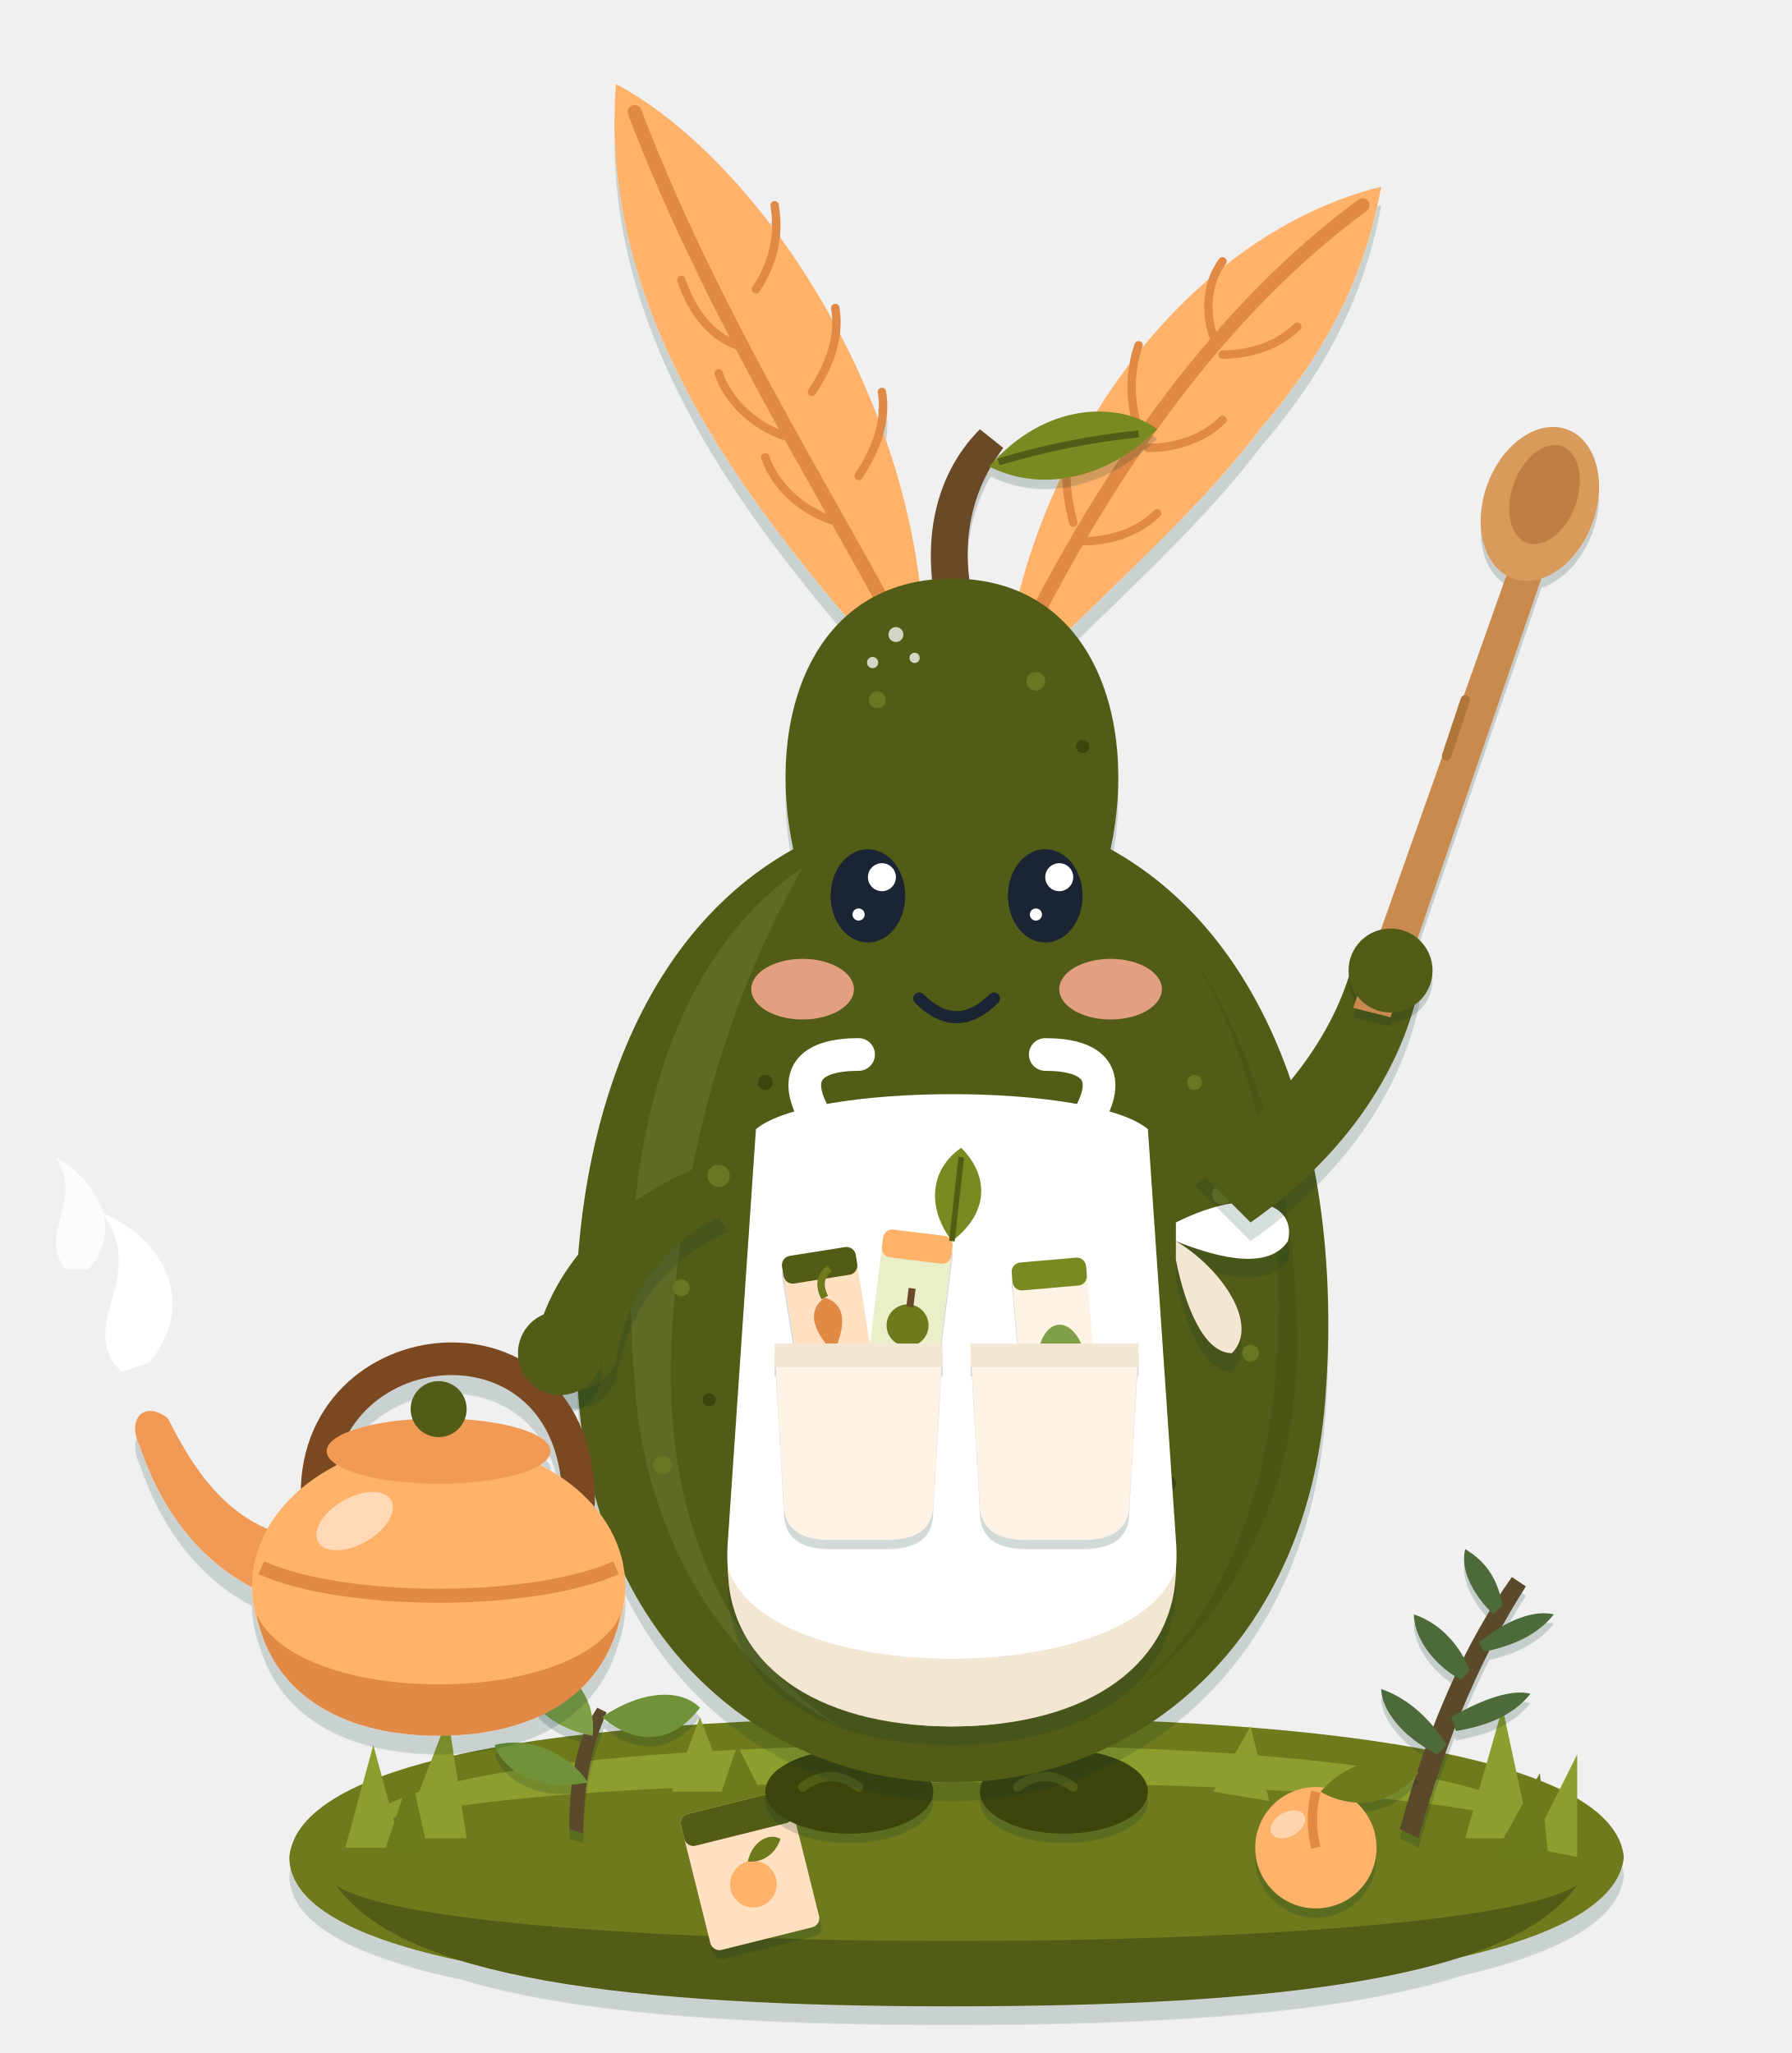
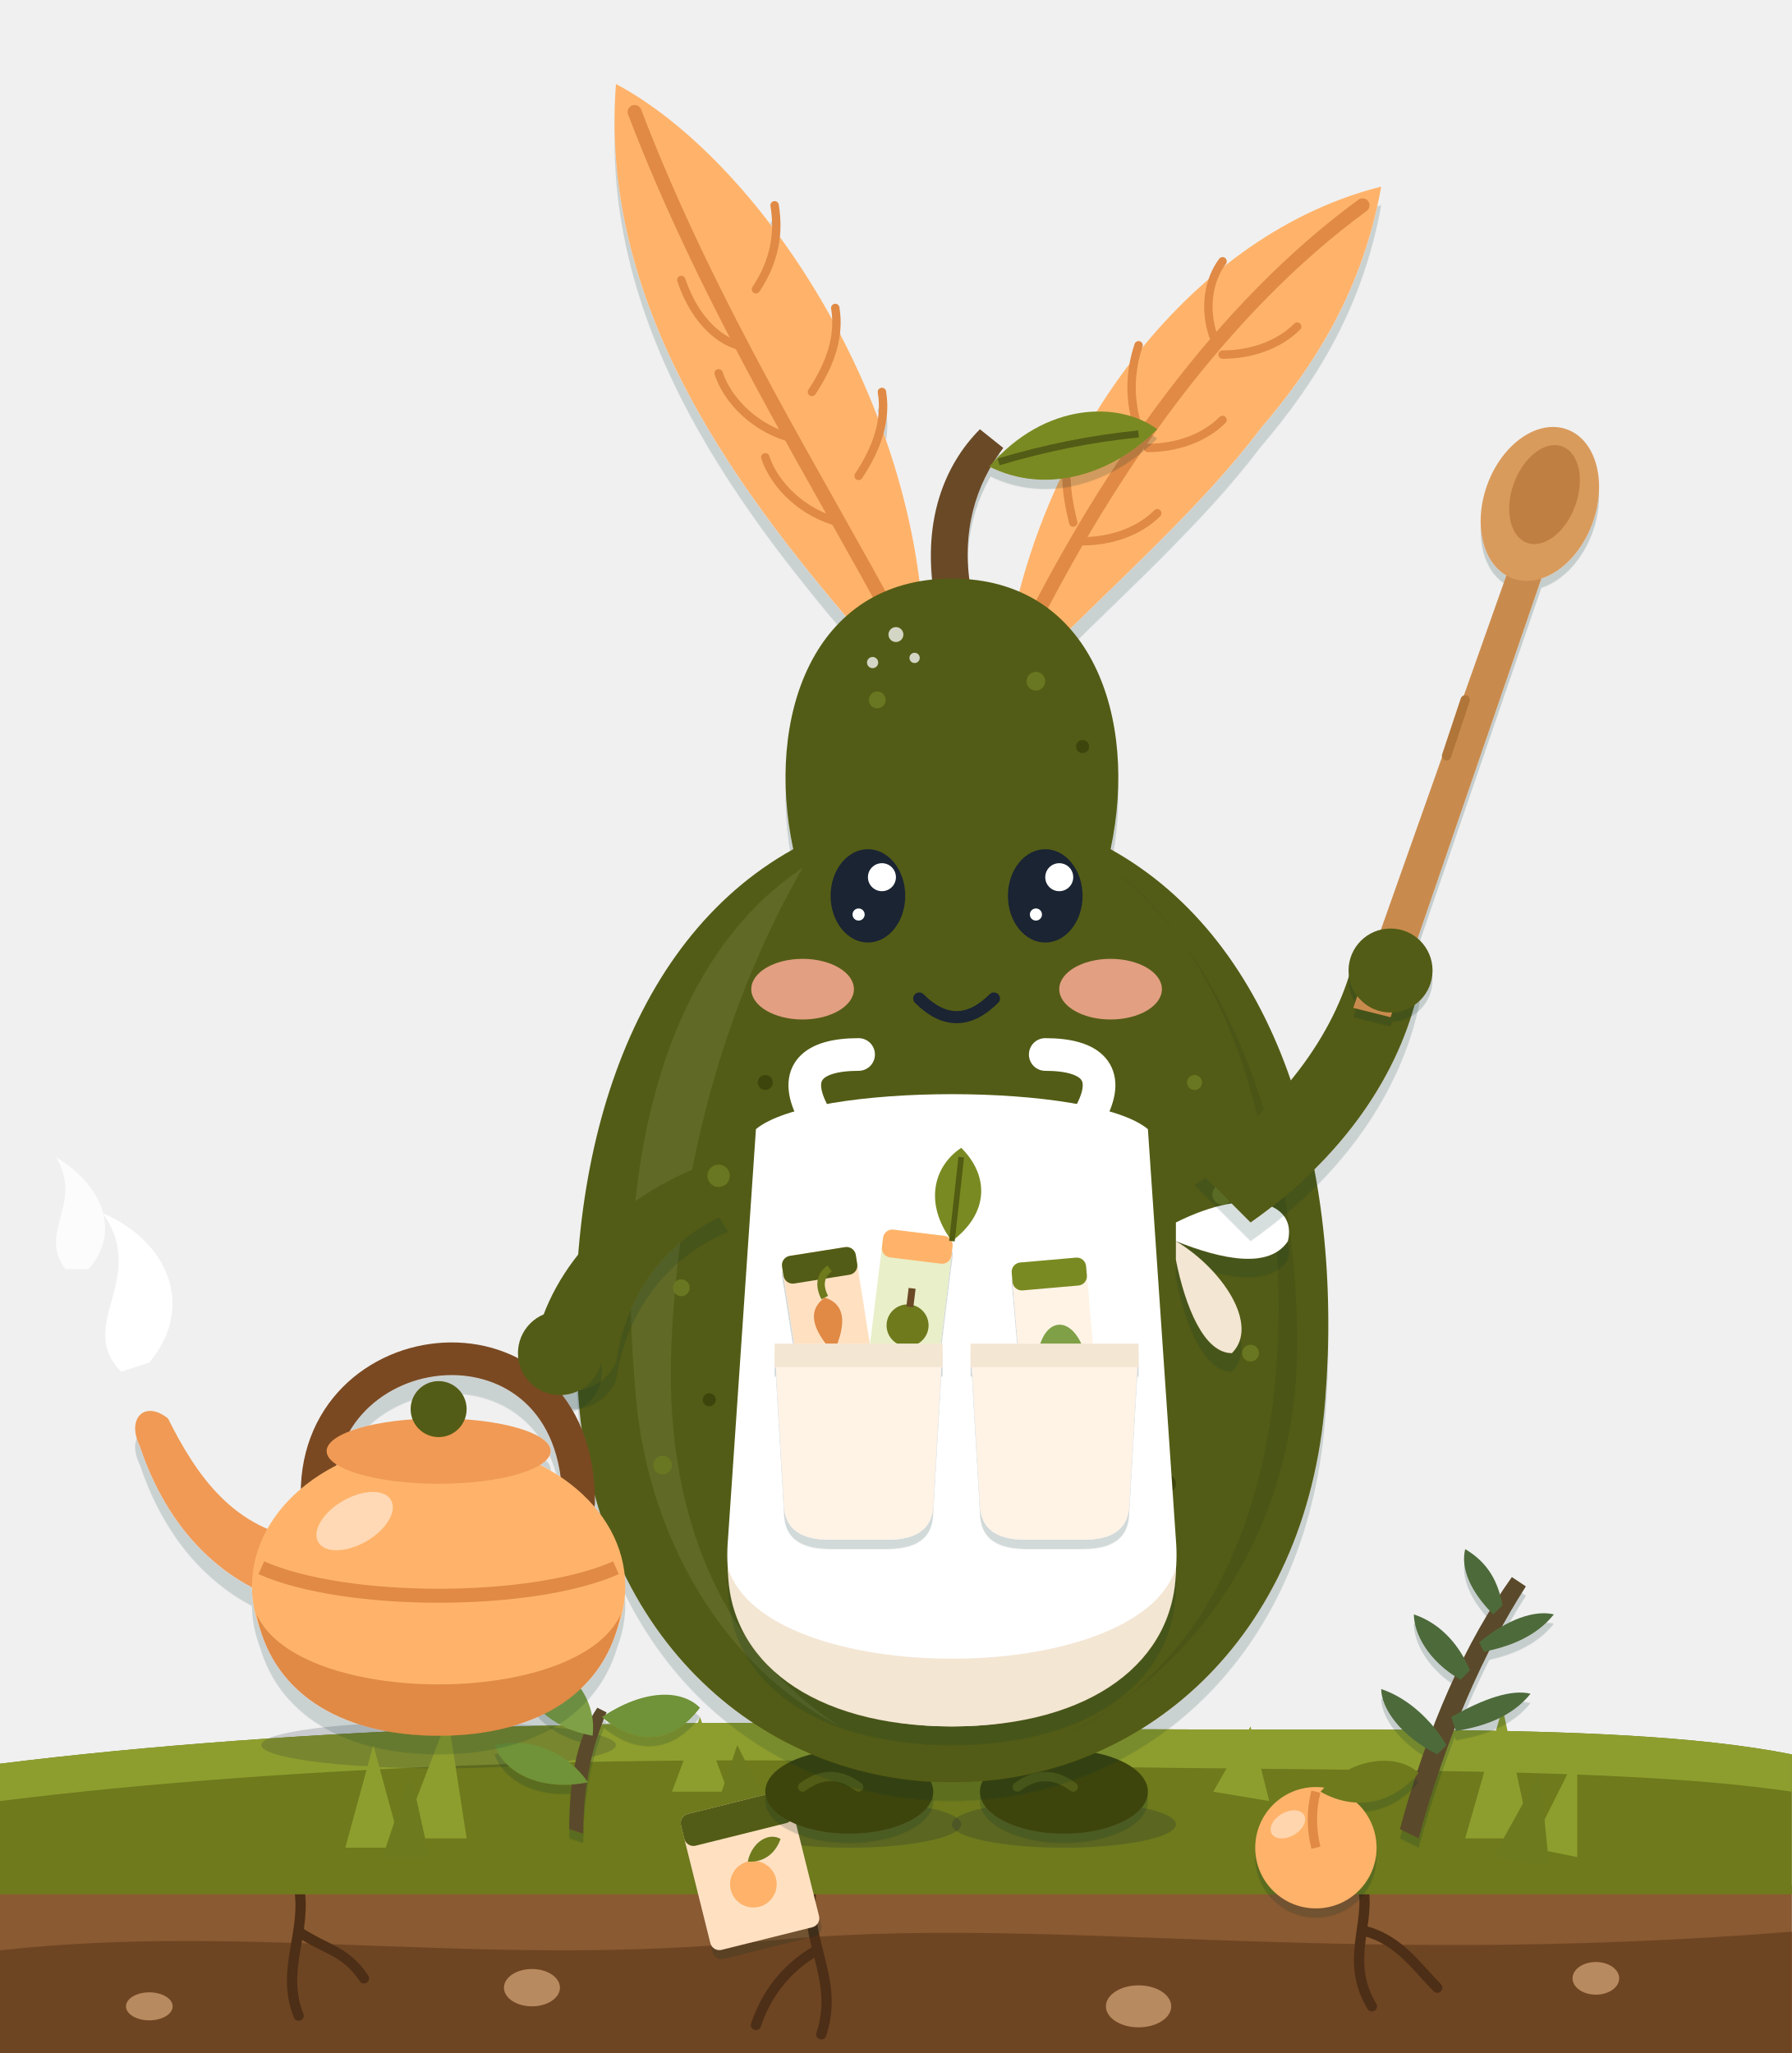
<svg xmlns="http://www.w3.org/2000/svg" viewBox="-24 0 384 440" role="img" aria-labelledby="t d">
  <defs>
    <filter id="layer" x="-10%" y="-10%" width="120%" height="130%">
      <feOffset in="SourceAlpha" dy="4" result="drop" />
      <feFlood flood-color="#1A2433" flood-opacity="0.16" />
      <feComposite in2="drop" operator="in" result="shade" />
      <feMerge>
        <feMergeNode in="shade" />
        <feMergeNode in="SourceGraphic" />
      </feMerge>
    </filter>
    <filter id="layer-sm" x="-10%" y="-10%" width="120%" height="130%">
      <feOffset in="SourceAlpha" dy="2" result="drop" />
      <feFlood flood-color="#1A2433" flood-opacity="0.18" />
      <feComposite in2="drop" operator="in" result="shade" />
      <feMerge>
        <feMergeNode in="shade" />
        <feMergeNode in="SourceGraphic" />
      </feMerge>
    </filter>
  </defs>
  <g filter="url(#layer)">
-     <path d="M38 398 C40 378 92 368 180 368 C268 368 322 378 324 398 C322 418 268 428 180 428 C92 428 38 418 38 398 Z" fill="#6E7A1E" />
-     <path d="M52 392 C60 380 110 374 180 374 C250 374 300 380 308 392 C292 386 250 382 180 382 C110 382 68 386 52 392 Z" fill="#8E9E2E" />
-     <path d="M48 404 C70 420 290 420 314 404 C300 424 250 430 180 430 C110 430 62 424 48 404 Z" fill="#525C12" />
-   </g>
+     <path d="M-24 404 L360 404 L360 440 L-24 440 Z" fill="#8A5A30" />
+     <path d="M-24 418 C30 412 80 422 140 416 C200 410 260 422 360 414 L360 440 L-24 440 Z" fill="#6E4424" />
+     <g stroke="#4E2F17" stroke-width="2.2" fill="none" stroke-linecap="round">
+       <path d="M40 404 C42 414 36 422 40 432" />
+       <path d="M40 414 C46 418 50 418 54 424" />
+       <path d="M150 404 C148 416 156 424 152 436" />
+       <path d="M151 418 C144 422 140 428 138 434" />
+       <path d="M268 404 C270 412 264 420 270 430" />
+       <path d="M269 414 C276 416 280 422 284 426" />
+     </g>
+     <g fill="#B88A5E">
+       <ellipse cx="90" cy="426" rx="6" ry="4" />
+       <ellipse cx="220" cy="430" rx="7" ry="4.5" />
+       <ellipse cx="318" cy="424" rx="5" ry="3.5" />
+       <ellipse cx="8" cy="430" rx="5" ry="3" />
+     </g>
+     <path d="M-24 378 C40 370 120 368 180 370 C250 372 320 368 360 376 L360 406 L-24 406 Z" fill="#6E7A1E" />
+     <path d="M-24 378 C40 370 120 368 180 370 C250 372 320 368 360 376 L360 384 C320 378 250 380 180 378 C120 376 40 378 -24 386 Z" fill="#8E9E2E" />
+   </g>
+   <ellipse cx="158" cy="391" rx="24" ry="5" fill="#1A2433" fill-opacity="0.22" />
+   <ellipse cx="204" cy="391" rx="24" ry="5" fill="#1A2433" fill-opacity="0.22" />
+   <ellipse cx="70" cy="374" rx="38" ry="5" fill="#1A2433" fill-opacity="0.18" />
  <g fill="#8E9E2E">
    <path d="M50 396 L56 374 L62 396 Z" />
    <path d="M62 394 L72 368 L76 394 Z" />
    <path d="M290 394 L298 366 L304 394 Z" />
    <path d="M304 396 L314 376 L314 398 Z" />
    <path d="M120 384 L126 368 L132 384 Z" />
    <path d="M236 384 L244 370 L248 386 Z" />
  </g>
  <g fill="#6E7A1E">
    <path d="M58 398 L64 380 L68 398 Z" />
    <path d="M296 398 L306 380 L308 400 Z" />
    <path d="M130 386 L134 374 L140 386 Z" />
  </g>
  <g filter="url(#layer-sm)">
    <path d="M276 392 C282 370 290 352 300 338 L303 340 C294 354 286 372 280 394 Z" fill="#5A4A2A" />
    <g fill="#4E6B3A">
      <path d="M284 376 C276 372 272 366 272 362 C278 364 283 369 286 374 Z" />
      <path d="M287 368 C294 364 300 362 304 363 C300 368 294 370 288 371 Z" />
      <path d="M289 360 C282 356 279 350 279 346 C285 348 289 353 291 358 Z" />
      <path d="M293 352 C299 347 305 345 309 346 C305 351 299 353 294 354 Z" />
      <path d="M296 346 C291 341 289 336 290 332 C295 335 297 339 298 344 Z" />
    </g>
  </g>
  <g filter="url(#layer-sm)">
    <path d="M98 392 C98 380 100 372 104 366 L106 367 C103 374 101 382 101 393 Z" fill="#5A4A2A" />
    <path d="M103 372 C92 370 86 362 88 354 C98 356 104 364 103 372 Z" fill="#7FA046" />
    <path d="M105 368 C114 362 122 362 126 366 C120 374 112 374 105 368 Z" fill="#6F9238" />
    <path d="M102 382 C92 384 84 380 82 374 C90 372 98 376 102 382 Z" fill="#6F9238" />
  </g>
  <g filter="url(#layer-sm)">
    <circle cx="258" cy="396" r="13" fill="#FFB36B" />
    <path d="M258 384 C257 388 257 392 258 396" stroke="#E08A45" stroke-width="2" fill="none" />
    <path d="M259 384 C266 376 276 376 280 380 C274 387 266 388 259 384 Z" fill="#6E7A1E" />
    <ellipse cx="252" cy="391" rx="4" ry="2.6" fill="#FFFFFF" fill-opacity="0.45" transform="rotate(-30 252 391)" />
  </g>
  <g filter="url(#layer-sm)" transform="rotate(-14 136 398)">
    <rect x="124" y="386" width="24" height="30" rx="2" fill="#FFE1C2" />
    <rect x="124" y="386" width="24" height="7" rx="2" fill="#525C12" />
    <circle cx="136" cy="404" r="5" fill="#FFB36B" />
    <path d="M136 399 C138 395 142 394 144 396 C142 399 139 400 136 399 Z" fill="#6E7A1E" />
  </g>
  <g filter="url(#layer-sm)">
    <ellipse cx="158" cy="384" rx="18" ry="9" fill="#3E4510" />
    <ellipse cx="204" cy="384" rx="18" ry="9" fill="#3E4510" />
    <path d="M148 383 C152 380 156 380 160 383" stroke="#525C12" stroke-width="2" fill="none" stroke-linecap="round" />
    <path d="M194 383 C198 380 202 380 206 383" stroke="#525C12" stroke-width="2" fill="none" stroke-linecap="round" />
  </g>
  <g filter="url(#layer)">
    <path d="M164 140 C140 112 104 70 108 18 C138 34 172 84 174 136 Z" fill="#FFB36B" />
    <path d="M168 134 C152 104 128 66 112 24" stroke="#E08A45" stroke-width="3" fill="none" stroke-linecap="round" />
    <g stroke="#E08A45" stroke-width="1.8" fill="none" stroke-linecap="round">
      <path d="M156 112 C148 110 142 104 140 98" />
      <path d="M146 94 C138 92 132 86 130 80" />
      <path d="M134 74 C128 72 124 66 122 60" />
      <path d="M160 102 C164 96 166 90 165 84" />
      <path d="M150 84 C154 78 156 72 155 66" />
      <path d="M138 62 C142 56 143 50 142 44" />
    </g>
  </g>
  <g filter="url(#layer)">
    <path d="M192 138 C200 92 232 50 272 40 C268 62 258 78 246 92 C234 108 216 124 198 142 Z" fill="#FFB36B" />
    <path d="M196 136 C214 100 238 66 268 44" stroke="#E08A45" stroke-width="3" fill="none" stroke-linecap="round" />
    <g stroke="#E08A45" stroke-width="1.8" fill="none" stroke-linecap="round">
      <path d="M208 116 C214 116 220 114 224 110" />
      <path d="M222 96 C228 96 234 94 238 90" />
      <path d="M238 76 C244 76 250 74 254 70" />
      <path d="M206 112 C204 104 204 98 206 92" />
      <path d="M220 92 C218 86 218 80 220 74" />
      <path d="M236 72 C234 66 235 60 238 56" />
    </g>
  </g>
  <g filter="url(#layer-sm)">
    <path d="M176 126 C174 112 178 100 186 92 L191 96 C185 104 182 114 184 126 Z" fill="#6B4A26" />
    <path d="M188 100 C200 86 216 86 224 92 C214 102 200 106 188 100 Z" fill="#7A8A22" />
    <path d="M190 99 C200 96 210 94 220 93" stroke="#525C12" stroke-width="1.5" fill="none" />
  </g>
  <g filter="url(#layer)">
    <path d="M180 124 C150 124 140 154 146 182 C110 202 96 250 100 300 C104 352 140 382 180 382 C220 382 256 352 260 300 C264 250 250 202 214 182 C220 154 210 124 180 124 Z" fill="#525C12" />
    <path d="M148 186 C118 206 108 250 112 296 C114 330 132 358 156 370 C128 352 118 320 120 286 C122 248 132 214 148 186 Z" fill="#FFFFFF" fill-opacity="0.08" />
    <path d="M214 186 C236 202 250 236 250 280 C250 330 230 360 204 372 C236 356 254 324 254 288 C254 246 240 206 214 186 Z" fill="#1A2433" fill-opacity="0.12" />
    <g fill="#6B7720">
      <circle cx="130" cy="252" r="2.4" />
      <circle cx="122" cy="276" r="1.8" />
      <circle cx="238" cy="256" r="2.2" />
      <circle cx="244" cy="290" r="1.8" />
      <circle cx="164" cy="150" r="1.8" />
      <circle cx="198" cy="146" r="2" />
      <circle cx="232" cy="232" r="1.6" />
      <circle cx="118" cy="314" r="2" />
    </g>
    <g fill="#3E4510">
      <circle cx="140" cy="232" r="1.6" />
      <circle cx="226" cy="318" r="2" />
      <circle cx="208" cy="160" r="1.4" />
      <circle cx="128" cy="300" r="1.4" />
    </g>
  </g>
  <g filter="url(#layer)">
    <path d="M126 250 C106 258 92 274 90 292 C94 300 104 300 108 292 C110 278 118 266 132 260 Z" fill="#525C12" />
  </g>
  <g filter="url(#layer)">
    <path d="M44 322 C42 284 100 278 100 322" stroke="#7A4A22" stroke-width="7" fill="none" stroke-linecap="round" />
    <path d="M42 330 C26 328 18 316 12 304 C7 300 3 304 6 310 C12 328 24 340 40 344 Z" fill="#F09A55" />
    <ellipse cx="70" cy="340" rx="40" ry="31" fill="#FFB36B" />
    <path d="M31 346 C40 366 100 366 109 346 C106 362 92 372 70 372 C48 372 34 362 31 346 Z" fill="#E08A45" />
    <path d="M32 336 C50 344 90 344 108 336" stroke="#E08A45" stroke-width="3" fill="none" />
    <ellipse cx="70" cy="311" rx="24" ry="7" fill="#F09A55" />
    <circle cx="70" cy="302" r="6" fill="#525C12" />
    <ellipse cx="52" cy="326" rx="9" ry="5" fill="#FFFFFF" fill-opacity="0.5" transform="rotate(-30 52 326)" />
    <circle cx="96" cy="290" r="9" fill="#525C12" />
  </g>
  <g fill="#FFFFFF">
    <path d="M2 294 C-8 284 8 274 -2 260 C12 266 18 280 8 292 Z" />
    <path d="M-10 272 C-16 264 -6 258 -12 248 C-2 254 2 264 -5 272 Z" fill-opacity="0.8" />
  </g>
  <ellipse cx="162" cy="192" rx="8" ry="10" fill="#1A2433" />
  <ellipse cx="200" cy="192" rx="8" ry="10" fill="#1A2433" />
  <circle cx="165" cy="188" r="3" fill="#FFFFFF" />
  <circle cx="160" cy="196" r="1.3" fill="#FFFFFF" />
  <circle cx="203" cy="188" r="3" fill="#FFFFFF" />
  <circle cx="198" cy="196" r="1.3" fill="#FFFFFF" />
  <ellipse cx="148" cy="212" rx="11" ry="6.5" fill="#F2A78E" fill-opacity="0.9" />
  <ellipse cx="214" cy="212" rx="11" ry="6.5" fill="#F2A78E" fill-opacity="0.9" />
  <path d="M173 214 Q181 222 189 214" stroke="#1A2433" stroke-width="2.6" fill="none" stroke-linecap="round" />
  <g fill="#FFFFFF" fill-opacity="0.75">
    <circle cx="168" cy="136" r="1.6" />
    <circle cx="172" cy="141" r="1.1" />
    <circle cx="163" cy="142" r="1.2" />
  </g>
  <path d="M150 238 C146 230 150 226 160 226" stroke="#FFFFFF" stroke-width="7" fill="none" stroke-linecap="round" />
  <path d="M210 238 C214 230 210 226 200 226" stroke="#FFFFFF" stroke-width="7" fill="none" stroke-linecap="round" />
  <g filter="url(#layer)">
    <path d="M138 242 C150 232 210 232 222 242 L228 330 C230 354 210 370 180 370 C150 370 130 354 132 330 Z" fill="#FFFFFF" />
    <path d="M132 336 C140 362 220 362 228 336 C228 356 210 370 180 370 C150 370 132 356 132 336 Z" fill="#F3E6D3" />
    <path d="M228 262 C244 254 254 258 252 266 C248 272 238 270 228 266 Z" fill="#FFFFFF" />
    <path d="M228 266 C238 272 246 284 240 290 C234 290 230 280 228 270 Z" fill="#F3E6D3" />
  </g>
  <g filter="url(#layer-sm)">
    <g transform="rotate(-9 154 286)">
      <rect x="146" y="268" width="16" height="30" rx="2" fill="#FFE1C2" />
      <rect x="146" y="268" width="16" height="6" rx="2" fill="#525C12" />
      <path d="M154 290 C150 284 150 280 154 278 C158 280 158 284 154 290 Z" fill="#E08A45" />
      <path d="M154 278 C153 275 154 273 156 272" stroke="#6E7A1E" stroke-width="1.6" fill="none" />
    </g>
    <g transform="rotate(7 170 284)">
      <rect x="163" y="264" width="15" height="32" rx="2" fill="#E9EFC8" />
      <rect x="163" y="264" width="15" height="6" rx="2" fill="#FFB36B" />
      <circle cx="170.5" cy="284" r="4.5" fill="#6E7A1E" />
      <path d="M170.5 280 L170.5 276" stroke="#6B4A26" stroke-width="1.5" />
    </g>
    <g transform="rotate(-5 202 286)">
      <rect x="194" y="270" width="16" height="28" rx="2" fill="#FFF3E6" />
      <rect x="194" y="270" width="16" height="6" rx="2" fill="#7A8A22" />
      <path d="M198 290 C200 282 206 282 208 290 Z" fill="#7FA046" />
    </g>
  </g>
  <g filter="url(#layer-sm)">
    <path d="M142 288 L178 288 L176 322 C176 328 172 330 166 330 L154 330 C148 330 144 328 144 322 Z" fill="#FFF3E6" />
    <path d="M142 288 L178 288 L178 293 L142 293 Z" fill="#F3E6D3" />
    <path d="M184 288 L220 288 L218 322 C218 328 214 330 208 330 L196 330 C190 330 186 328 186 322 Z" fill="#FFF3E6" />
    <path d="M184 288 L220 288 L220 293 L184 293 Z" fill="#F3E6D3" />
  </g>
  <path d="M180 266 C174 258 176 250 182 246 C188 252 188 260 180 266 Z" fill="#7A8A22" />
  <path d="M180 266 L182 248" stroke="#525C12" stroke-width="1.2" />
  <g filter="url(#layer)">
    <path d="M232 250 C250 238 262 222 266 206 C272 200 282 204 280 212 C276 230 264 248 244 262 Z" fill="#525C12" />
  </g>
  <g filter="url(#layer-sm)">
    <path d="M266 216 L300 120 L307 122 L274 218 Z" fill="#C98B4E" />
    <ellipse cx="306" cy="108" rx="12" ry="17" fill="#D99B5C" transform="rotate(20 306 108)" />
    <ellipse cx="307" cy="106" rx="7" ry="11" fill="#C07F42" transform="rotate(20 307 106)" />
    <path d="M286 162 L290 150" stroke="#B07438" stroke-width="2" stroke-linecap="round" />
    <circle cx="274" cy="208" r="9" fill="#525C12" />
  </g>
</svg>
